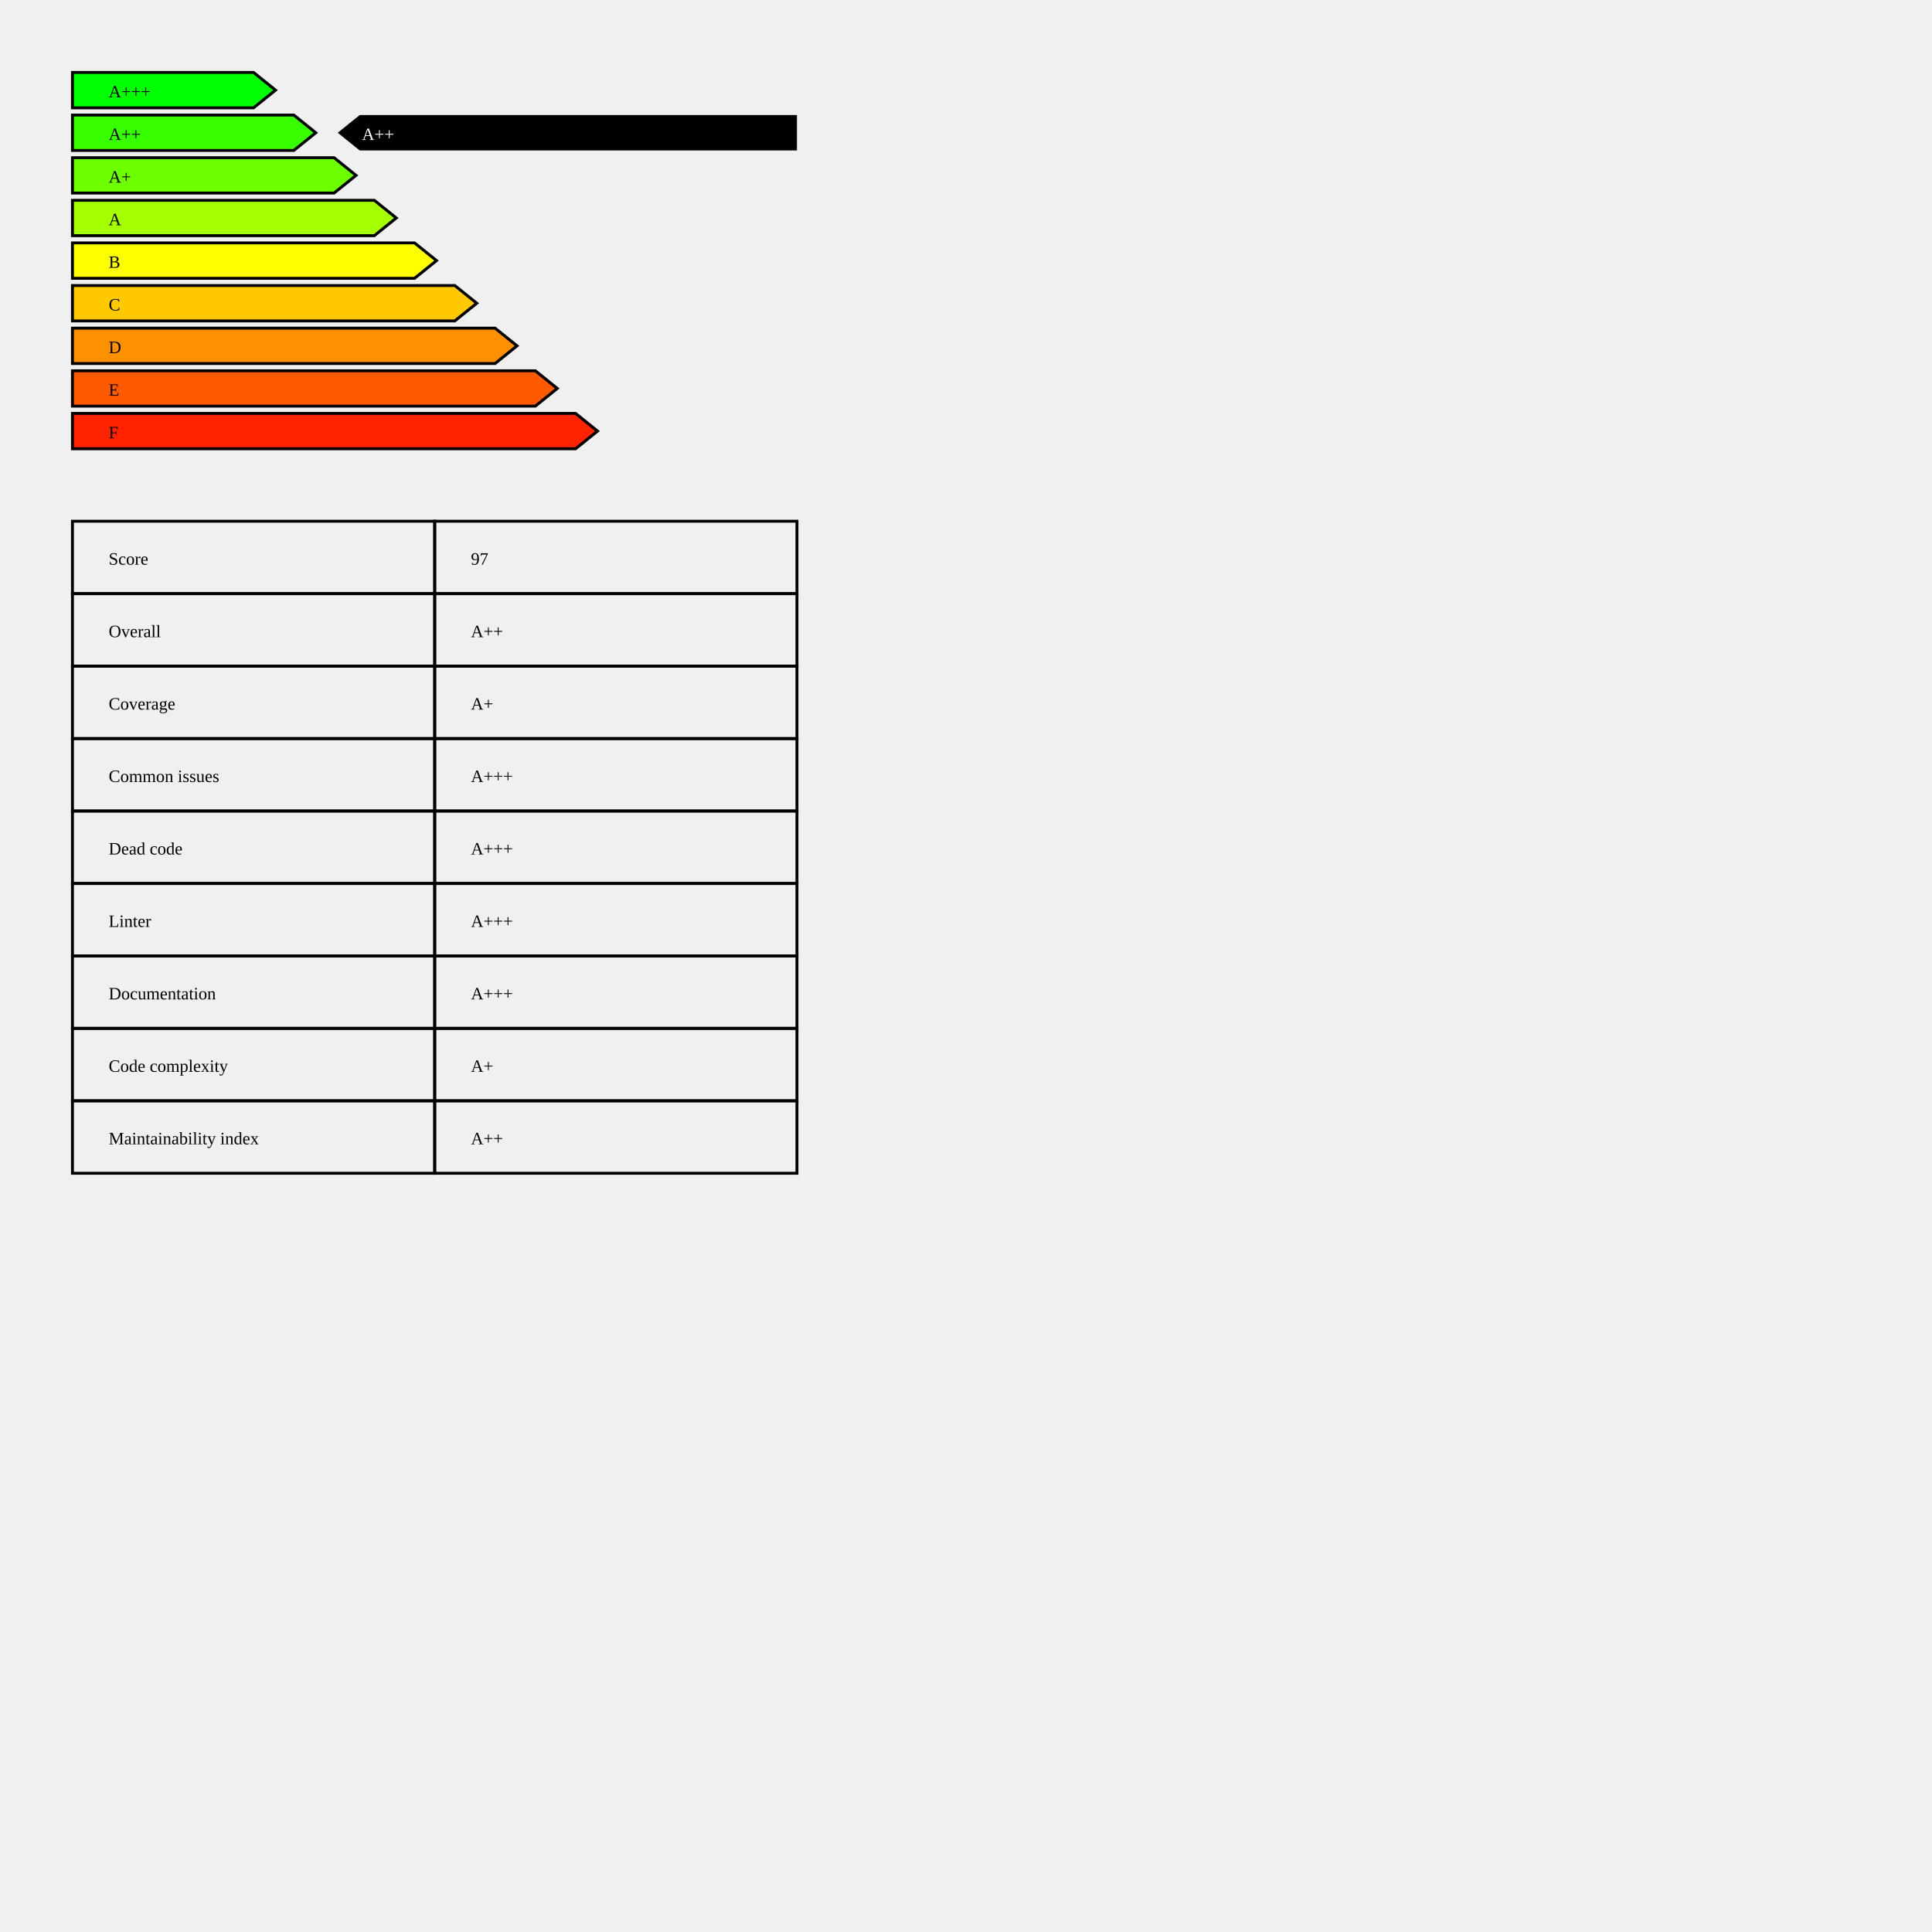
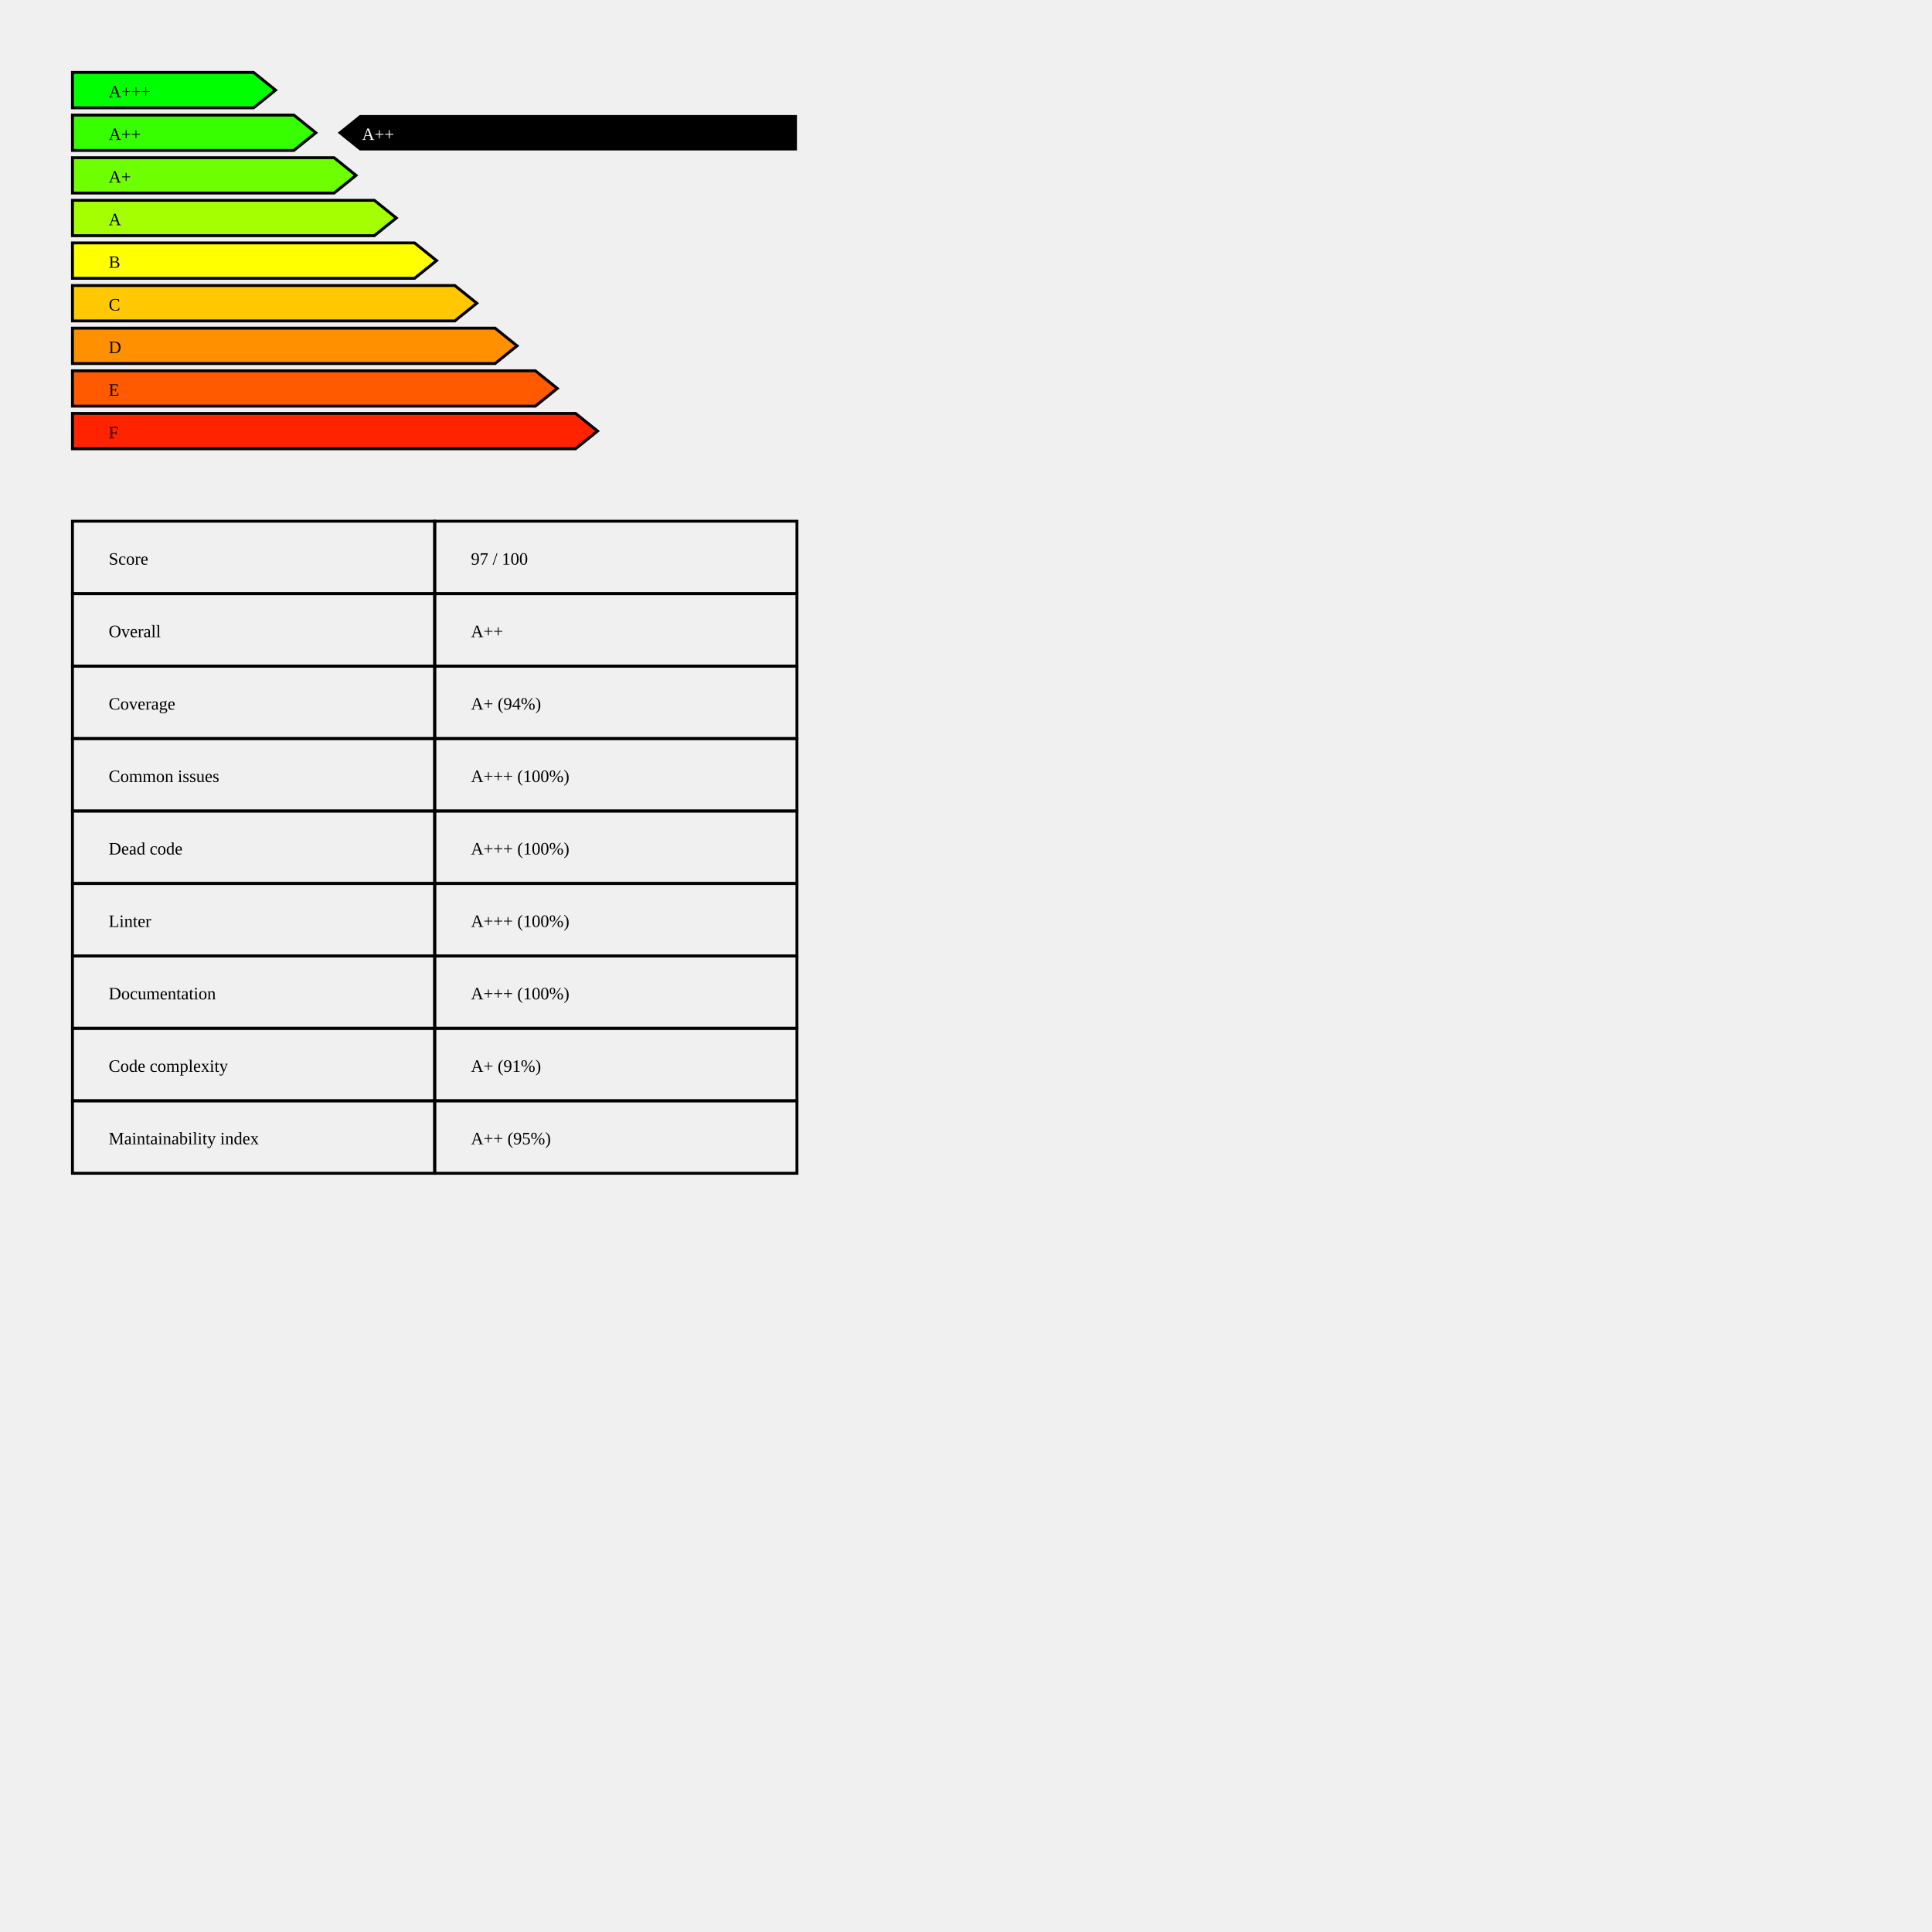
<svg xmlns="http://www.w3.org/2000/svg" baseProfile="full" height="1000pt" version="1.1" width="1000pt">
  <defs />
  <polygon points="50,50.0 175.0,50.0 190.152,62.206 175.0,74.412 50,74.412 50,50.0" style="fill:rgb(0 255 0);stroke:black;stroke-width:2;" />
  <text x="75.0" y="67.206">A+++</text>
  <polygon points="50,79.412 202.778,79.412 217.929,91.618 202.778,103.824 50,103.824 50,79.412" style="fill:rgb(55 255 0);stroke:black;stroke-width:2;" />
  <text x="75.0" y="96.618">A++</text>
  <polygon points="50,108.824 230.556,108.824 245.707,121.029 230.556,133.235 50,133.235 50,108.824" style="fill:rgb(110 255 0);stroke:black;stroke-width:2;" />
  <text x="75.0" y="126.029">A+</text>
  <polygon points="50,138.235 258.333,138.235 273.485,150.441 258.333,162.647 50,162.647 50,138.235" style="fill:rgb(165 255 0);stroke:black;stroke-width:2;" />
  <text x="75.0" y="155.441">A</text>
  <polygon points="50,167.647 286.111,167.647 301.263,179.853 286.111,192.059 50,192.059 50,167.647" style="fill:rgb(255 255 0);stroke:black;stroke-width:2;" />
  <text x="75.0" y="184.853">B</text>
  <polygon points="50,197.059 313.889,197.059 329.04,209.265 313.889,221.471 50,221.471 50,197.059" style="fill:rgb(255 200 0);stroke:black;stroke-width:2;" />
  <text x="75.0" y="214.265">C</text>
  <polygon points="50,226.471 341.667,226.471 356.818,238.676 341.667,250.882 50,250.882 50,226.471" style="fill:rgb(255 145 0);stroke:black;stroke-width:2;" />
  <text x="75.0" y="243.676">D</text>
  <polygon points="50,255.882 369.444,255.882 384.596,268.088 369.444,280.294 50,280.294 50,255.882" style="fill:rgb(255 90 0);stroke:black;stroke-width:2;" />
  <text x="75.0" y="273.088">E</text>
  <polygon points="50,285.294 397.222,285.294 412.374,297.5 397.222,309.706 50,309.706 50,285.294" style="fill:rgb(255 35 0);stroke:black;stroke-width:2;" />
  <text x="75.0" y="302.5">F</text>
  <polygon points="248.232,79.412 233.081,91.618 248.232,103.824 550,103.824 550,79.412" style="fill:black;" />
  <text fill="white" x="249.798" y="96.618">A++</text>
  <text x="75.0" y="389.706">Score</text>
-   <text x="325.0" y="389.706">97</text>
+   <text x="325.0" y="389.706">97 / 100</text>
  <polygon points="50,359.706 300,359.706 300,409.706 50,409.706 50,359.706" style="fill:none; stroke:black;stroke-width:2;" />
  <polygon points="300,359.706 550,359.706 550,409.706 300,409.706 300,359.706" style="fill:none; stroke:black;stroke-width:2;" />
  <text x="75.0" y="439.706">Overall</text>
  <text x="325.0" y="439.706">A++</text>
  <polygon points="50,409.706 300,409.706 300,459.706 50,459.706 50,409.706" style="fill:none; stroke:black;stroke-width:2;" />
  <polygon points="300,409.706 550,409.706 550,459.706 300,459.706 300,409.706" style="fill:none; stroke:black;stroke-width:2;" />
  <text x="75.0" y="489.706">Coverage</text>
-   <text x="325.0" y="489.706">A+</text>
+   <text x="325.0" y="489.706">A+  (94%)</text>
  <polygon points="50,459.706 300,459.706 300,509.706 50,509.706 50,459.706" style="fill:none; stroke:black;stroke-width:2;" />
  <polygon points="300,459.706 550,459.706 550,509.706 300,509.706 300,459.706" style="fill:none; stroke:black;stroke-width:2;" />
  <text x="75.0" y="539.706">Common issues</text>
-   <text x="325.0" y="539.706">A+++</text>
+   <text x="325.0" y="539.706">A+++  (100%)</text>
  <polygon points="50,509.706 300,509.706 300,559.706 50,559.706 50,509.706" style="fill:none; stroke:black;stroke-width:2;" />
  <polygon points="300,509.706 550,509.706 550,559.706 300,559.706 300,509.706" style="fill:none; stroke:black;stroke-width:2;" />
  <text x="75.0" y="589.706">Dead code</text>
-   <text x="325.0" y="589.706">A+++</text>
+   <text x="325.0" y="589.706">A+++  (100%)</text>
  <polygon points="50,559.706 300,559.706 300,609.706 50,609.706 50,559.706" style="fill:none; stroke:black;stroke-width:2;" />
  <polygon points="300,559.706 550,559.706 550,609.706 300,609.706 300,559.706" style="fill:none; stroke:black;stroke-width:2;" />
  <text x="75.0" y="639.706">Linter</text>
-   <text x="325.0" y="639.706">A+++</text>
+   <text x="325.0" y="639.706">A+++  (100%)</text>
  <polygon points="50,609.706 300,609.706 300,659.706 50,659.706 50,609.706" style="fill:none; stroke:black;stroke-width:2;" />
  <polygon points="300,609.706 550,609.706 550,659.706 300,659.706 300,609.706" style="fill:none; stroke:black;stroke-width:2;" />
  <text x="75.0" y="689.706">Documentation</text>
-   <text x="325.0" y="689.706">A+++</text>
+   <text x="325.0" y="689.706">A+++  (100%)</text>
  <polygon points="50,659.706 300,659.706 300,709.706 50,709.706 50,659.706" style="fill:none; stroke:black;stroke-width:2;" />
  <polygon points="300,659.706 550,659.706 550,709.706 300,709.706 300,659.706" style="fill:none; stroke:black;stroke-width:2;" />
  <text x="75.0" y="739.706">Code complexity</text>
-   <text x="325.0" y="739.706">A+</text>
+   <text x="325.0" y="739.706">A+  (91%)</text>
  <polygon points="50,709.706 300,709.706 300,759.706 50,759.706 50,709.706" style="fill:none; stroke:black;stroke-width:2;" />
  <polygon points="300,709.706 550,709.706 550,759.706 300,759.706 300,709.706" style="fill:none; stroke:black;stroke-width:2;" />
  <text x="75.0" y="789.706">Maintainability index</text>
-   <text x="325.0" y="789.706">A++</text>
+   <text x="325.0" y="789.706">A++  (95%)</text>
  <polygon points="50,759.706 300,759.706 300,809.706 50,809.706 50,759.706" style="fill:none; stroke:black;stroke-width:2;" />
  <polygon points="300,759.706 550,759.706 550,809.706 300,809.706 300,759.706" style="fill:none; stroke:black;stroke-width:2;" />
</svg>
